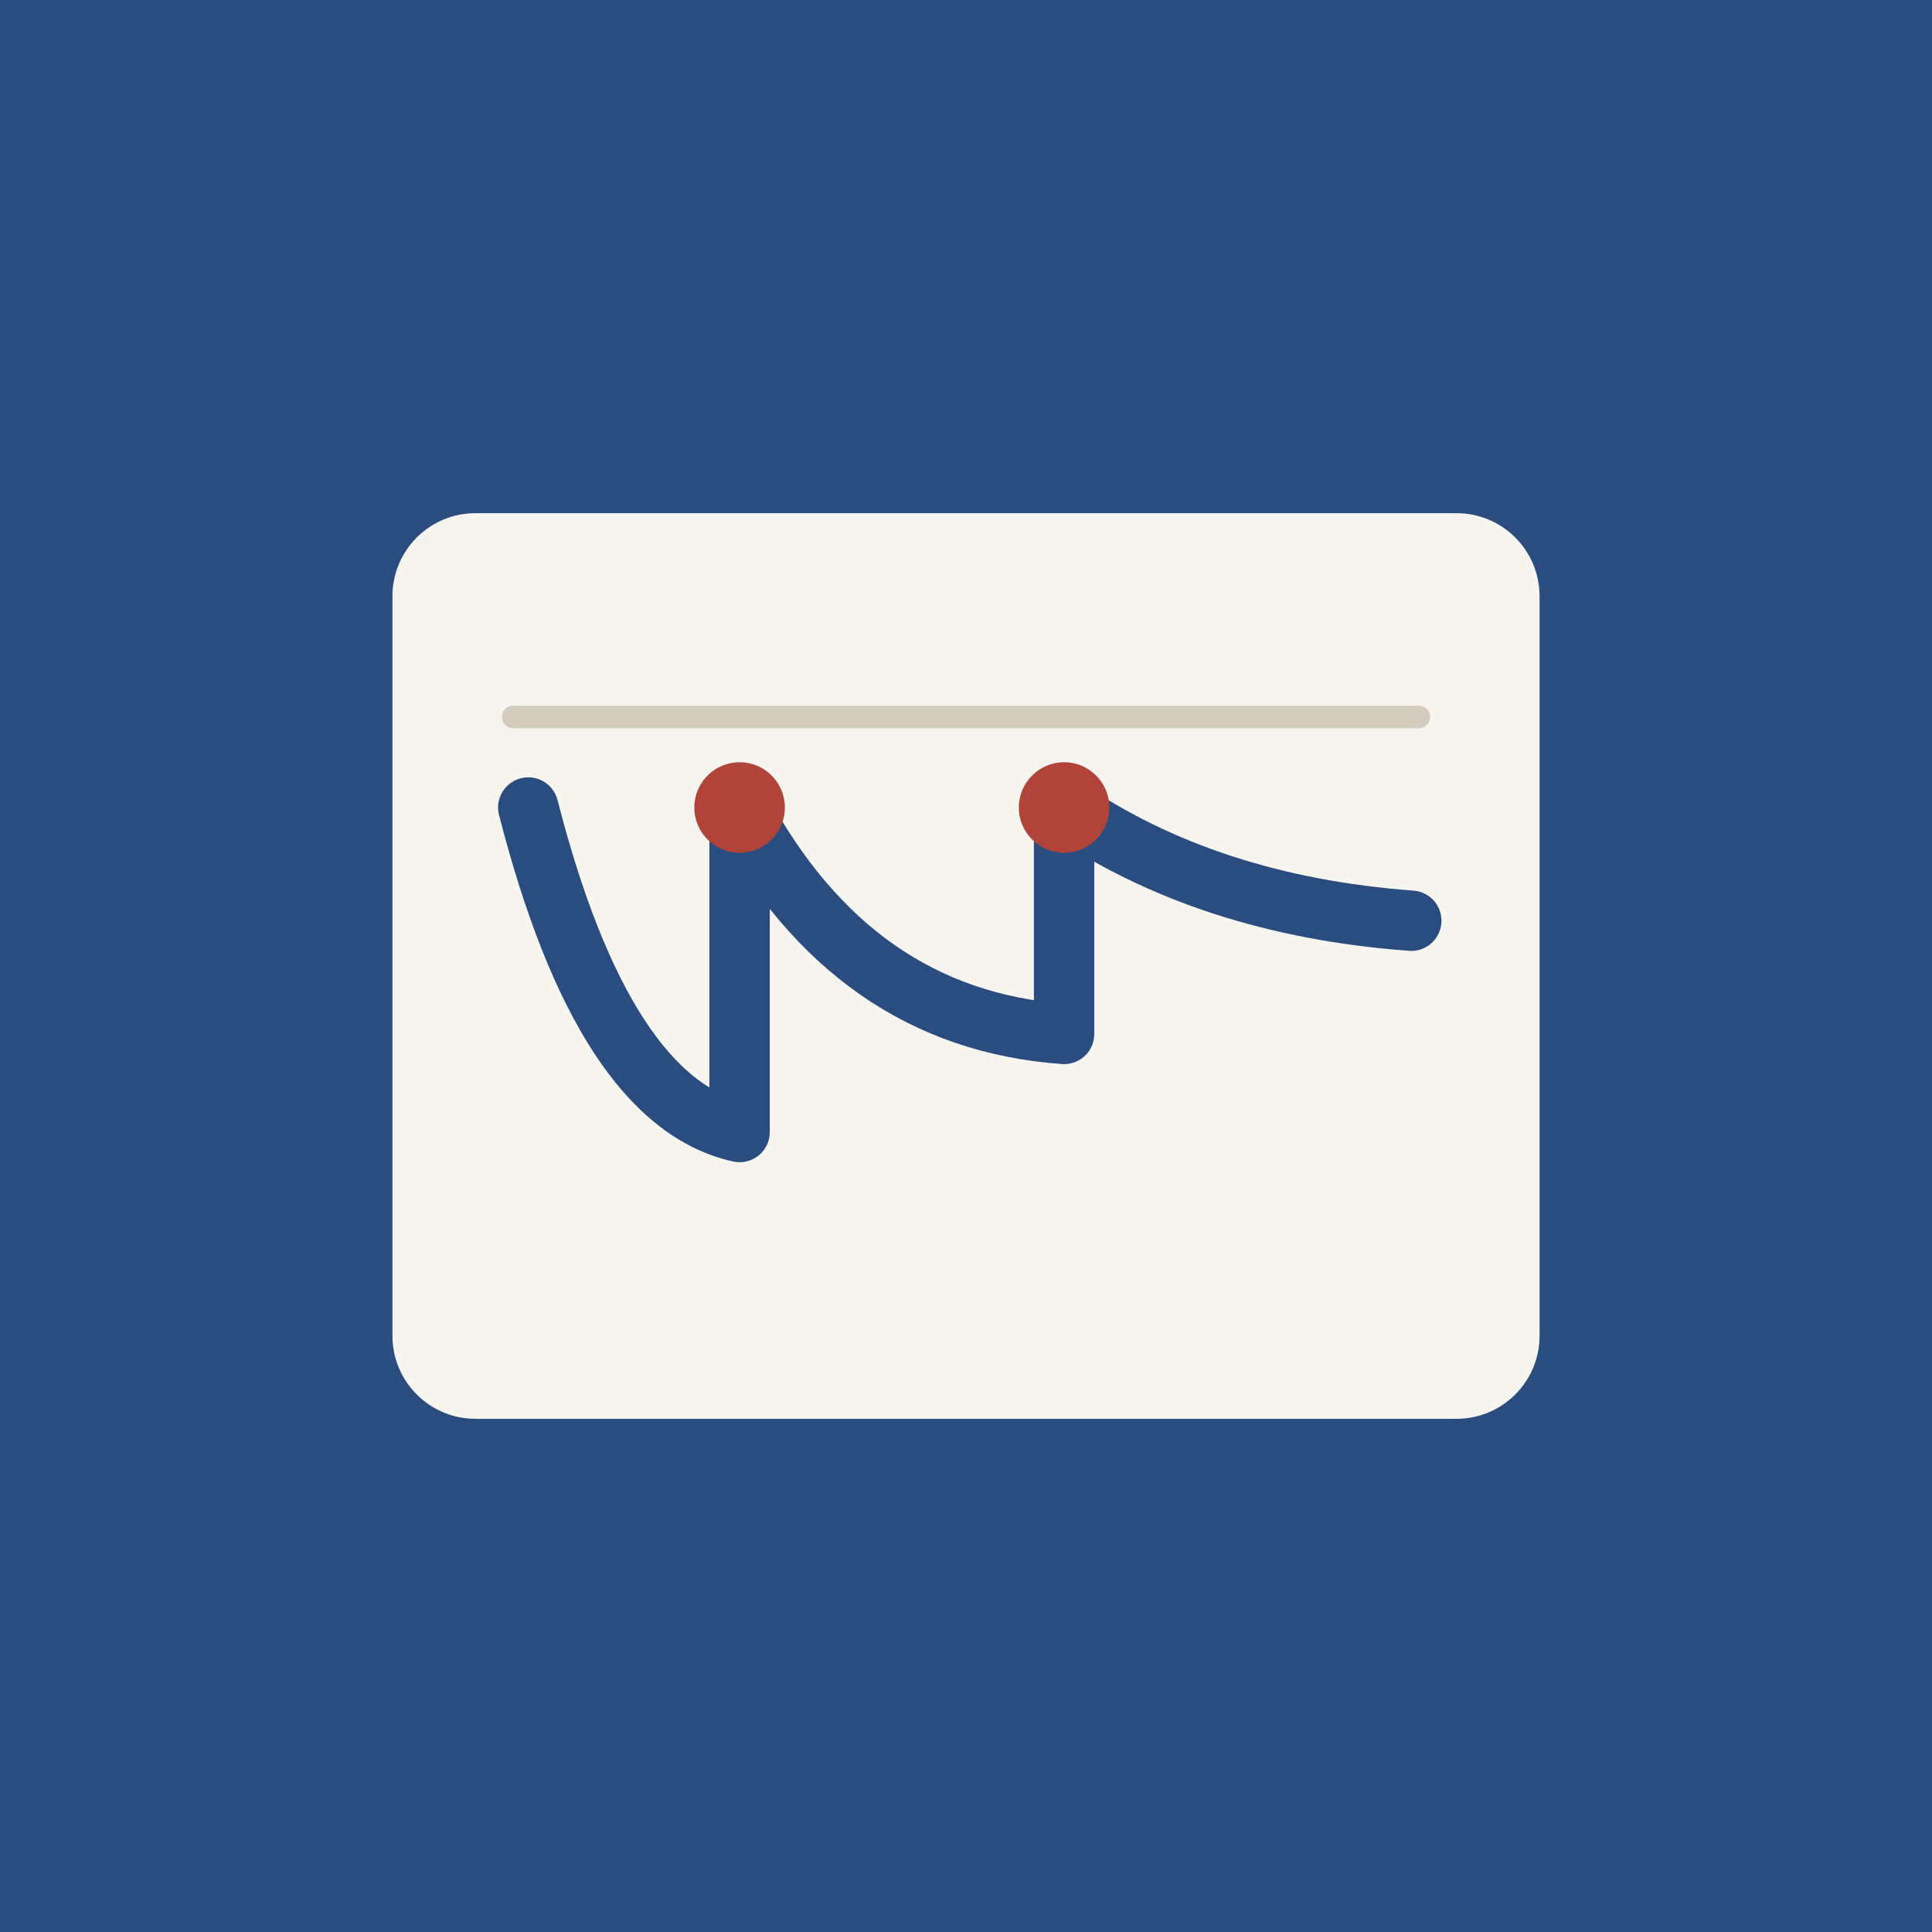
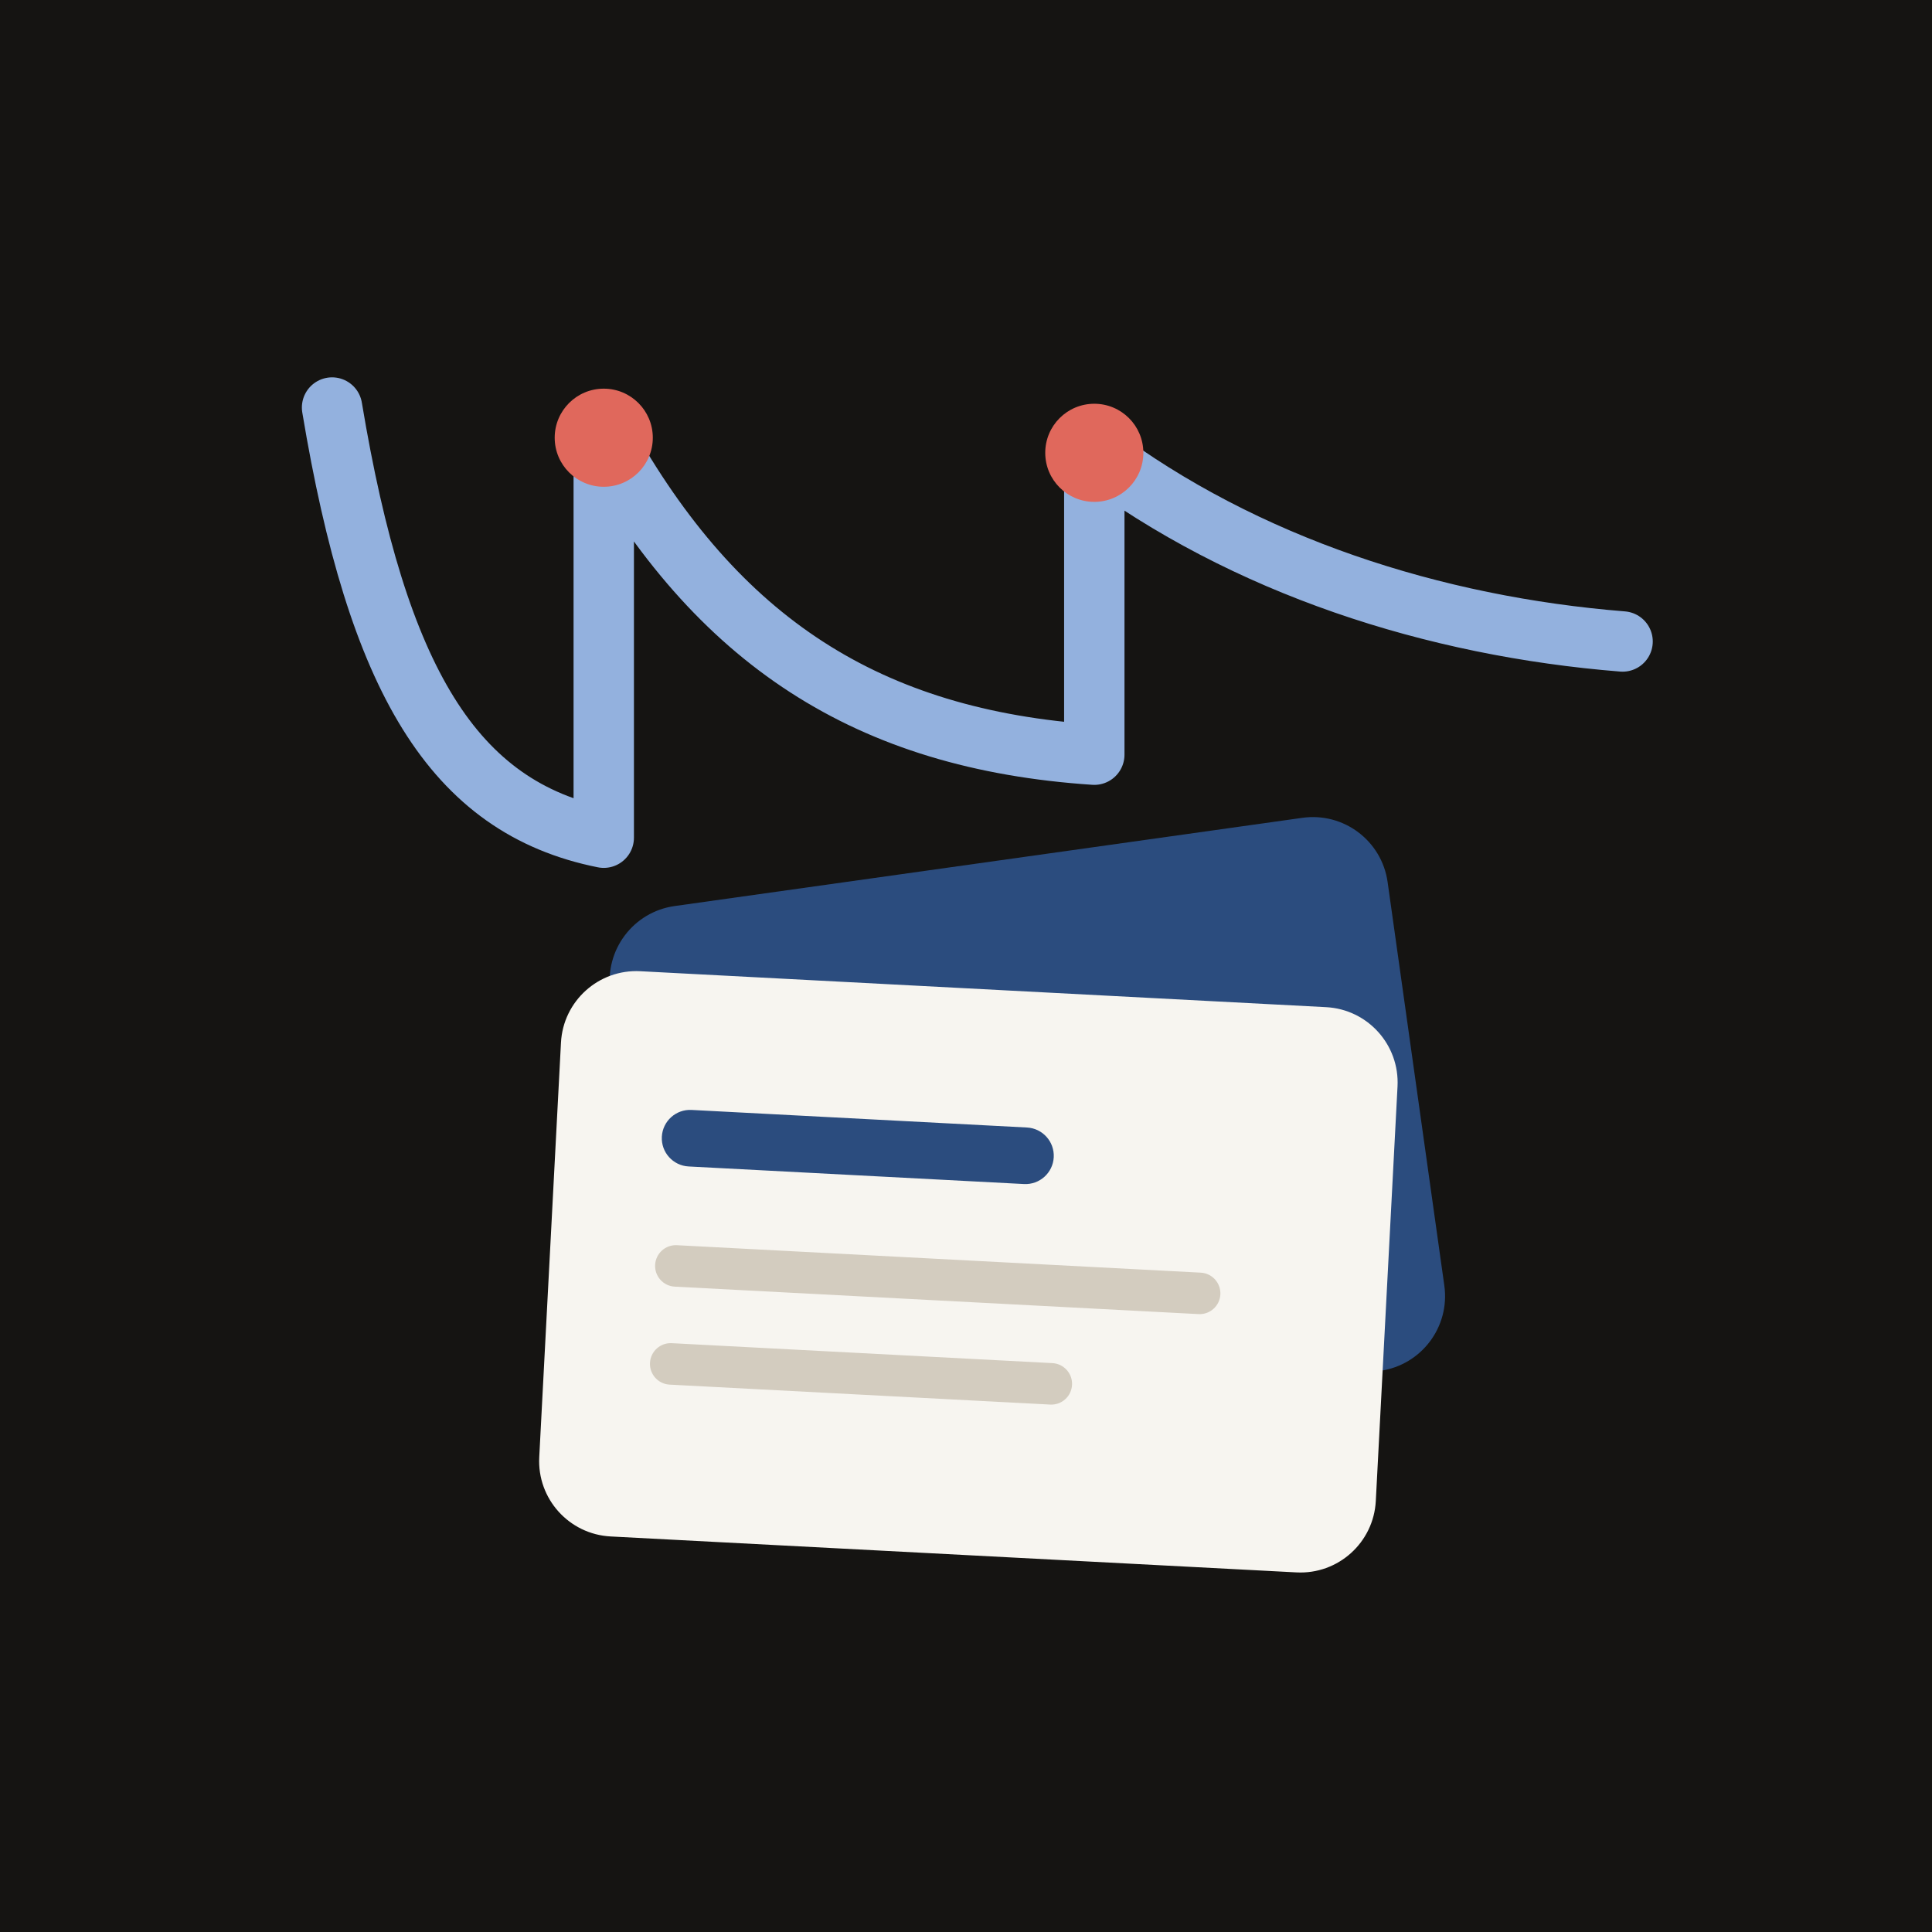
<svg xmlns="http://www.w3.org/2000/svg" viewBox="0 0 512 512" width="512" height="512">
-   <rect width="512" height="512" fill="#2B4C7E" />
-   <rect x="104" y="136" width="304" height="240" rx="22" fill="#F7F5F0" />
-   <line x1="136" y1="190" x2="376" y2="190" stroke="#D3CCBF" stroke-width="6" stroke-linecap="round" />
-   <path d="M140 214 Q 160 292, 196 300 L 196 214 Q 226 270, 282 274 L 282 214 Q 320 240, 374 244" fill="none" stroke="#2B4C7E" stroke-width="16" stroke-linecap="round" stroke-linejoin="round" />
-   <circle cx="196" cy="214" r="12" fill="#B0443A" />
-   <circle cx="282" cy="214" r="12" fill="#B0443A" />
+   <rect width="512" height="512" fill="#151412" />
+   <path d="M88 108 C 100 180, 120 214, 160 222 L 160 116 C 190 170, 230 196, 290 200 L 290 120 C 330 150, 380 166, 430 170" fill="none" stroke="#93B1DE" stroke-width="16" stroke-linecap="round" stroke-linejoin="round" />
+   <circle cx="160" cy="116" r="13" fill="#E0685C" />
+   <circle cx="290" cy="120" r="13" fill="#E0685C" />
+   <g transform="rotate(-8 270 300)">
+     <rect x="168" y="228" width="208" height="148" rx="20" fill="#2B4C7E" />
+   </g>
+   <g transform="rotate(3 256 330)">
+     <rect x="146" y="262" width="222" height="150" rx="20" fill="#F7F5F0" />
+     <rect x="174" y="298" width="104" height="15" rx="7.5" fill="#2B4C7E" />
+     <rect x="174" y="334" width="150" height="11" rx="5.5" fill="#D3CCBF" />
+     <rect x="174" y="360" width="112" height="11" rx="5.5" fill="#D3CCBF" />
+   </g>
</svg>
